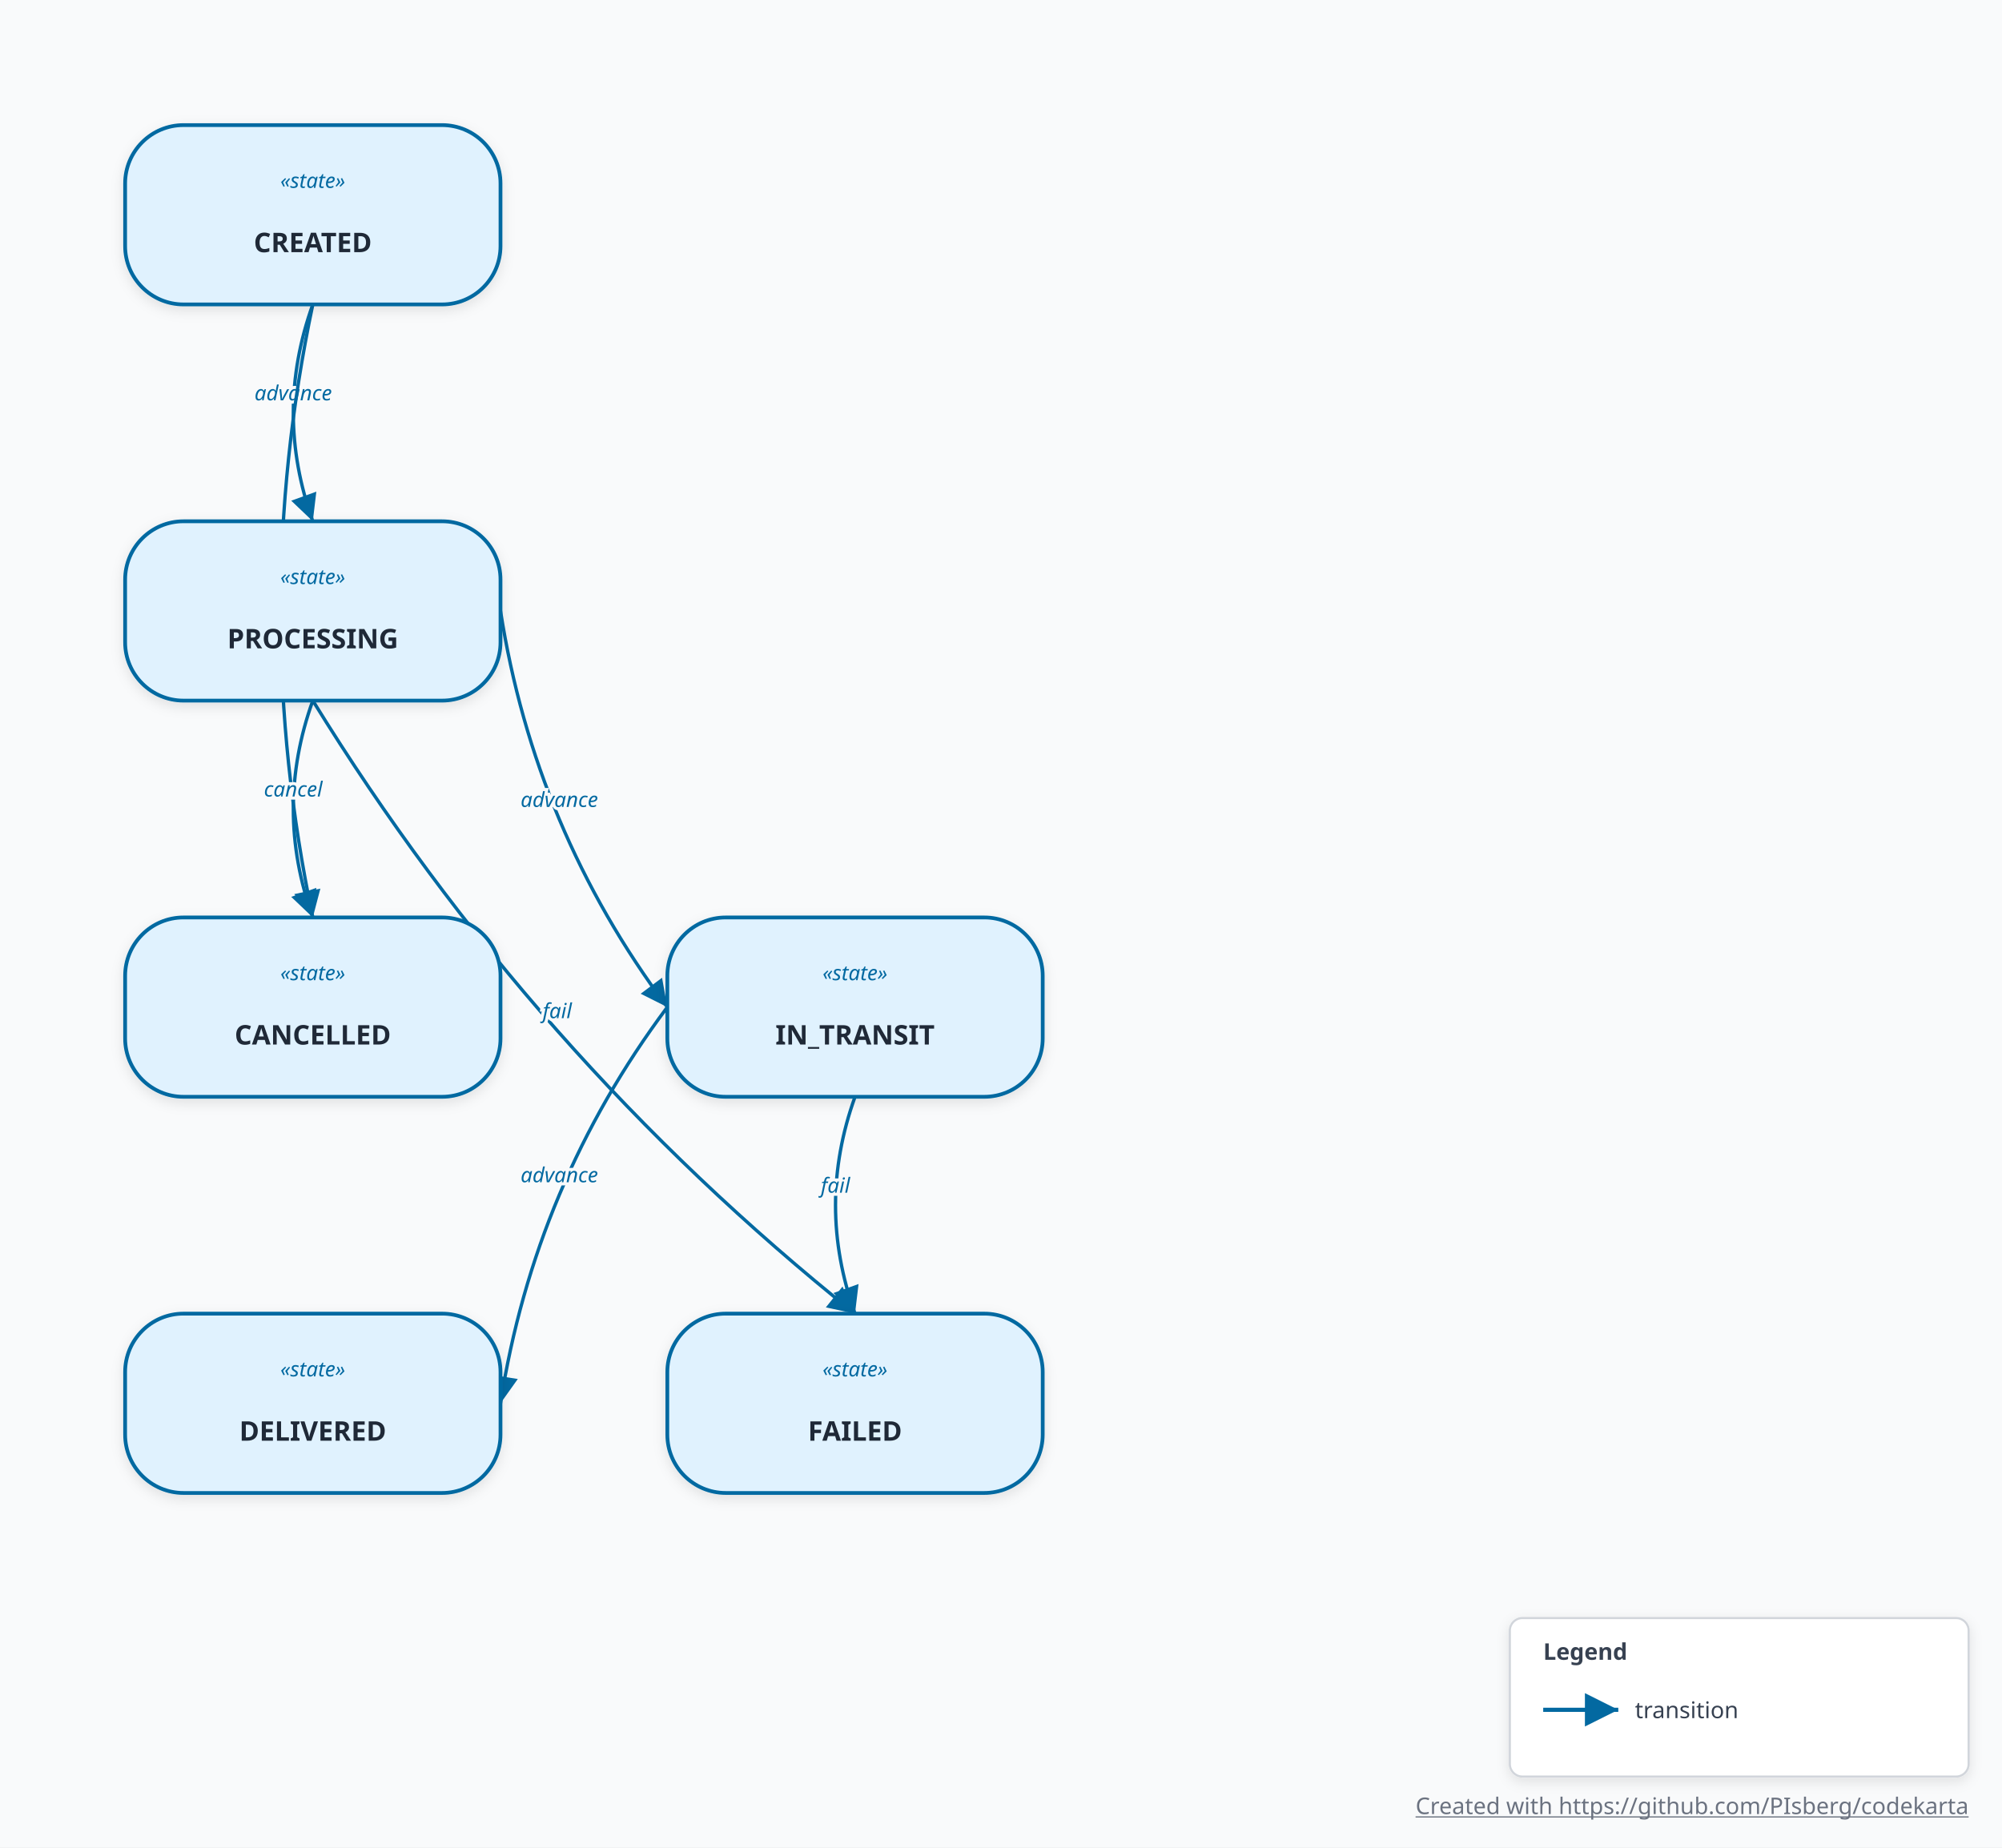
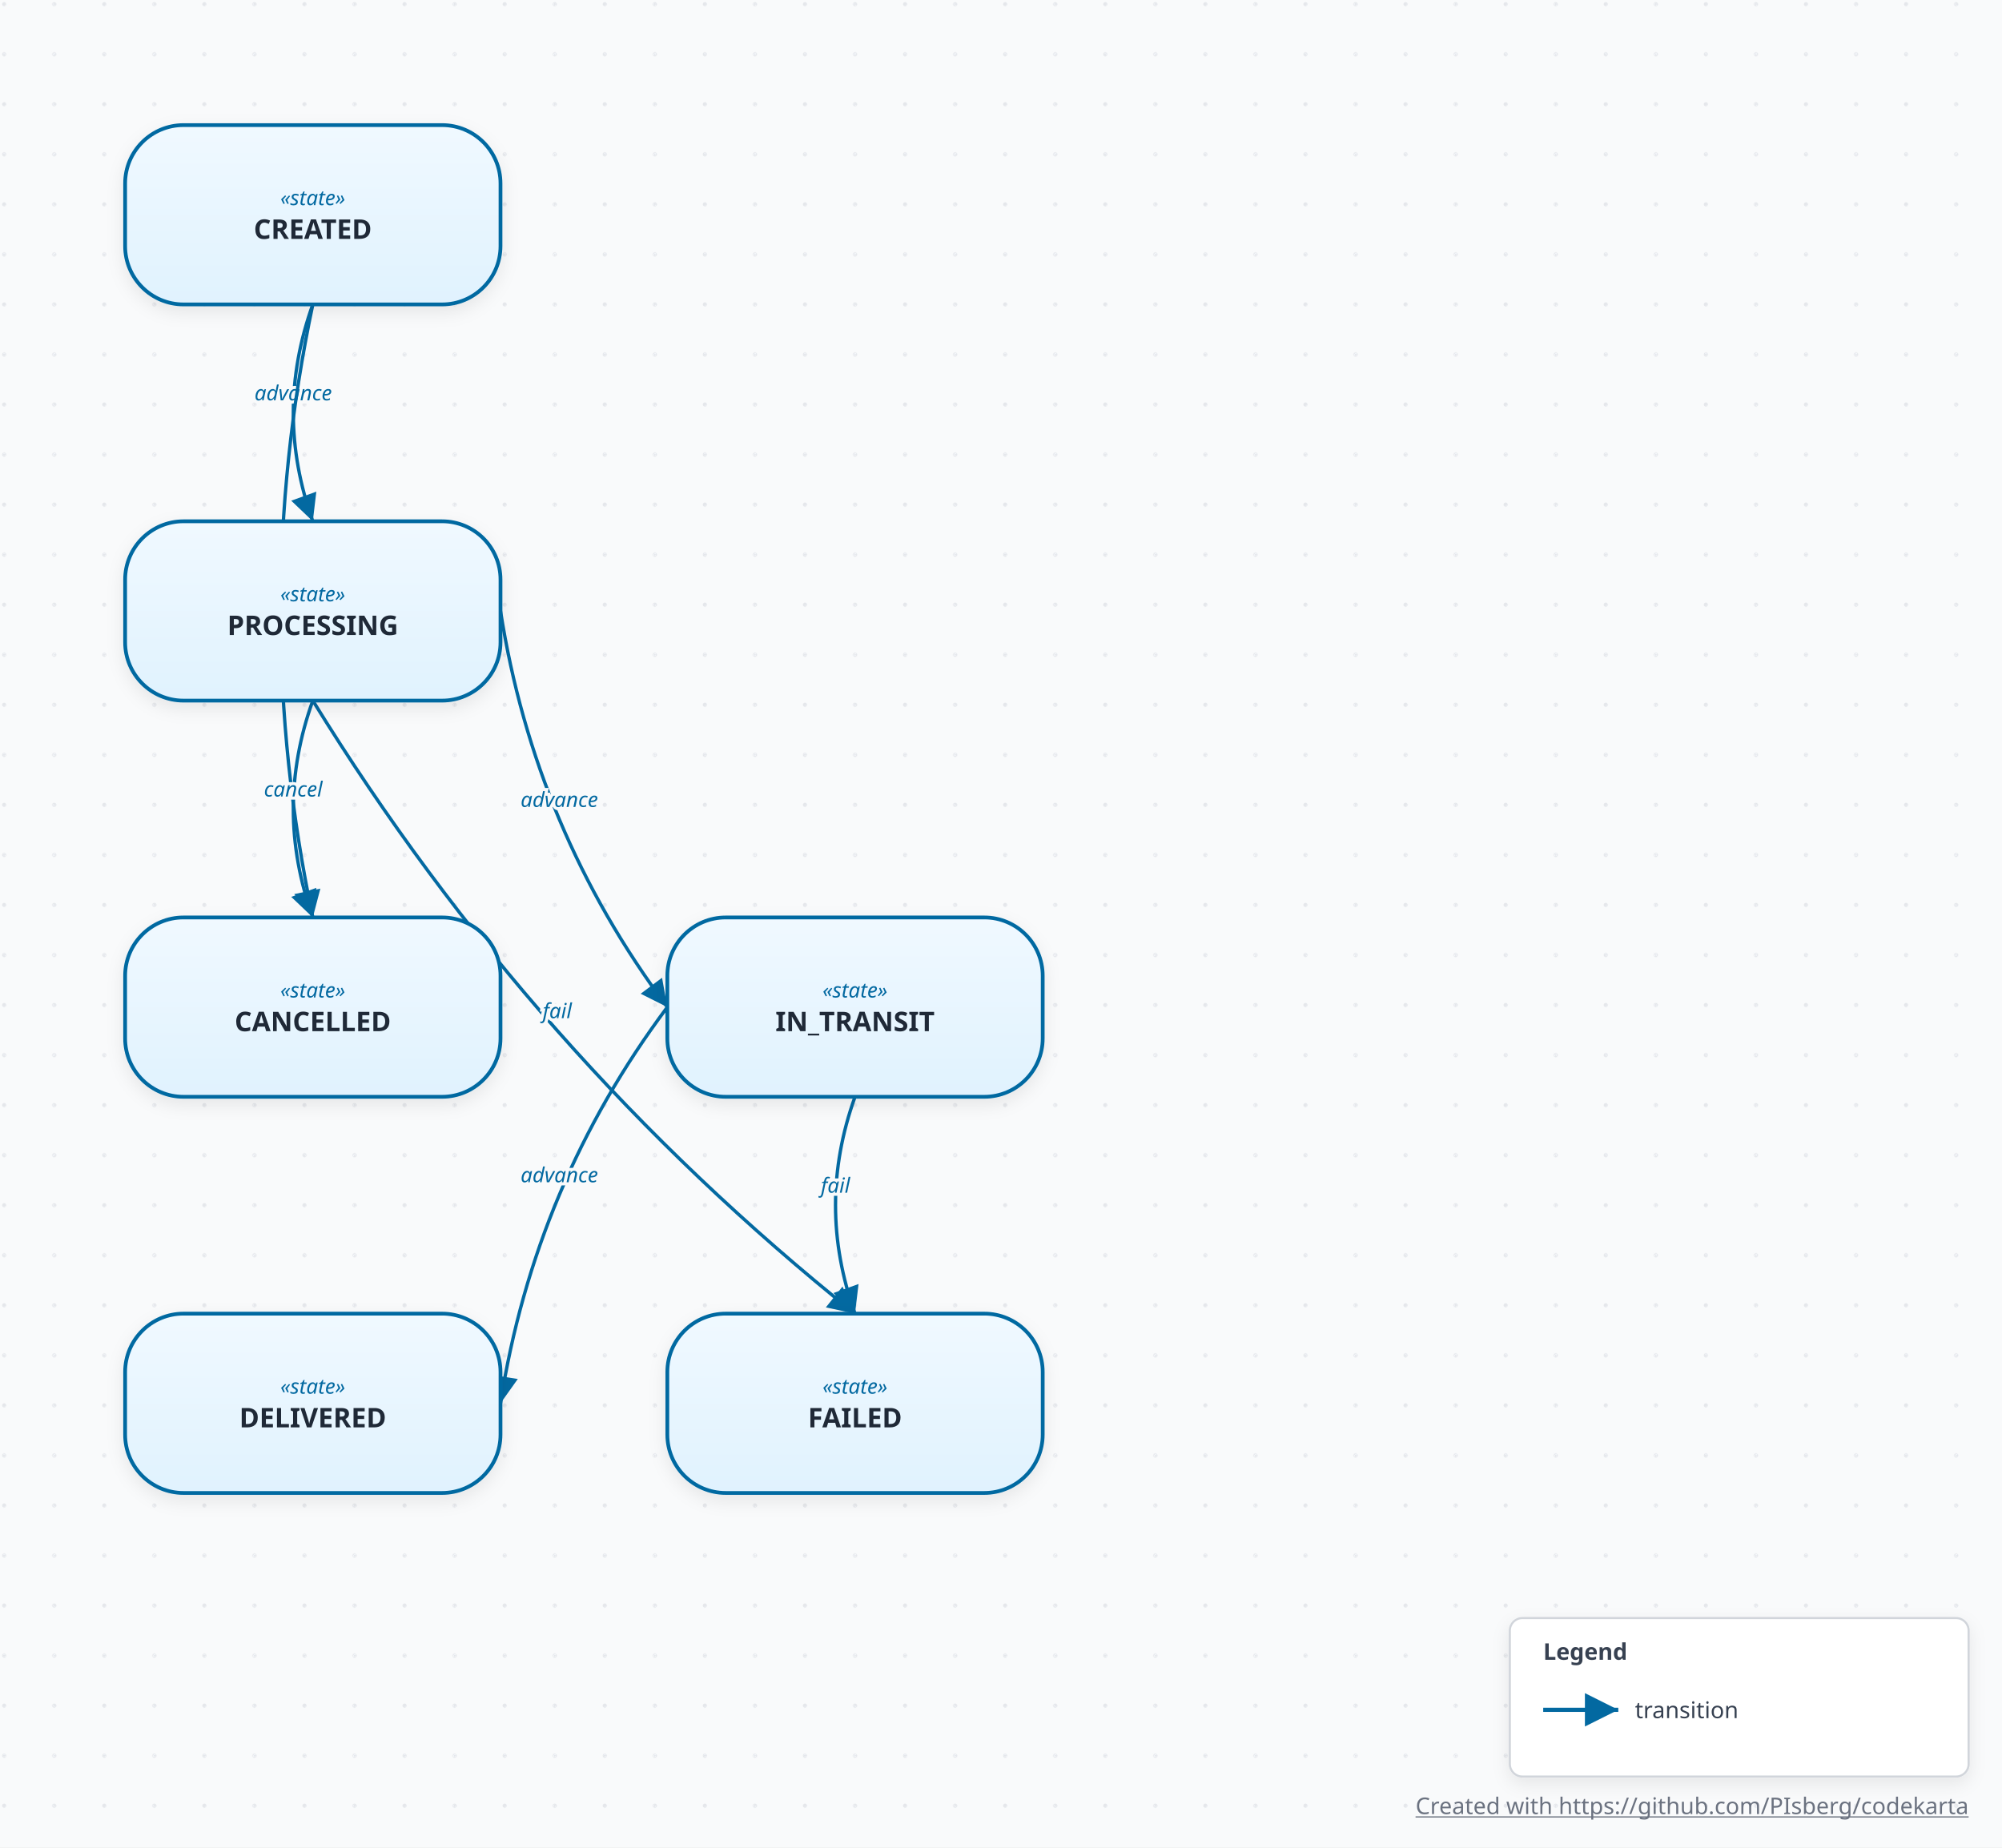
<svg xmlns="http://www.w3.org/2000/svg" width="960" height="886" viewBox="0 0 960 886">
  <defs>
    <style>
- svg { font-family: -apple-system, BlinkMacSystemFont, 'Segoe UI', sans-serif; }
- .node-rect { transition: filter 0.15s; }
- .node-rect:hover { stroke-width: 2.5 !important; }
- .edge-line { stroke-linecap: round; stroke-linejoin: round; }
- .edge-label { paint-order: stroke; stroke: #f9fafb; stroke-width: 3; }
- .diagram-attribution { fill: #6b7280; text-decoration: underline; }
- .diagram-attribution:hover { fill: #374151; text-decoration: underline; }
- .group-rect { }
+ svg { font-family: 'Outfit', 'Inter', -apple-system, BlinkMacSystemFont, 'Segoe UI', sans-serif; }
+ text { font-family: 'Outfit', 'Inter', -apple-system, BlinkMacSystemFont, 'Segoe UI', sans-serif !important; }
+ .node-rect { transition: filter 0.2s ease, stroke-width 0.2s ease, stroke 0.2s ease; }
+ .node-rect:hover { stroke-width: 2.2 !important; filter: drop-shadow(0 8px 16px rgba(15, 23, 42, 0.12)) !important; }
+ .edge-line { stroke-linecap: round; stroke-linejoin: round; transition: stroke-width 0.2s ease; }
+ .edge-line:hover { stroke-width: 2.5 !important; }
+ .edge-label { paint-order: stroke; stroke: #f9fafb; stroke-width: 3; font-weight: 500; }
+ .diagram-attribution { fill: #9ca3af; text-decoration: none; transition: fill 0.2s ease; }
+ .diagram-attribution:hover { fill: #4b5563; text-decoration: underline; }
+ .group-rect { transition: stroke-width 0.2s ease; }
.node-label { pointer-events: none; }
</style>
-     <filter id="nodeShadow" x="-15%" y="-15%" width="130%" height="130%">
-       <feDropShadow dx="0" dy="2" stdDeviation="3" flood-color="#0000001a" />
+     <filter id="nodeShadow" x="-20%" y="-20%" width="140%" height="140%">
+       <feDropShadow dx="0" dy="3" stdDeviation="4" flood-color="#0f172a" flood-opacity="0.08" />
    </filter>
+     <linearGradient id="grad-CLASS" x1="0%" y1="0%" x2="0%" y2="100%">
+       <stop offset="0%" stop-color="#ffffff" />
+       <stop offset="100%" stop-color="#f3f4f6" />
+     </linearGradient>
+     <linearGradient id="grad-INTERFACE" x1="0%" y1="0%" x2="0%" y2="100%">
+       <stop offset="0%" stop-color="#eff6ff" />
+       <stop offset="100%" stop-color="#dbeafe" />
+     </linearGradient>
+     <linearGradient id="grad-MODULE" x1="0%" y1="0%" x2="0%" y2="100%">
+       <stop offset="0%" stop-color="#faf5ff" />
+       <stop offset="100%" stop-color="#ede9fe" />
+     </linearGradient>
+     <linearGradient id="grad-METHOD" x1="0%" y1="0%" x2="0%" y2="100%">
+       <stop offset="0%" stop-color="#fffbeb" />
+       <stop offset="100%" stop-color="#fef3c7" />
+     </linearGradient>
+     <linearGradient id="grad-PACKAGE" x1="0%" y1="0%" x2="0%" y2="100%">
+       <stop offset="0%" stop-color="#ecfdf5" />
+       <stop offset="100%" stop-color="#d1fae5" />
+     </linearGradient>
+     <linearGradient id="grad-EXCEPTION" x1="0%" y1="0%" x2="0%" y2="100%">
+       <stop offset="0%" stop-color="#fef2f2" />
+       <stop offset="100%" stop-color="#fee2e2" />
+     </linearGradient>
+     <linearGradient id="grad-STATE" x1="0%" y1="0%" x2="0%" y2="100%">
+       <stop offset="0%" stop-color="#f0f9ff" />
+       <stop offset="100%" stop-color="#e0f2fe" />
+     </linearGradient>
+     <pattern id="dotGrid" width="24" height="24" patternUnits="userSpaceOnUse">
+       <circle cx="2" cy="2" r="1" fill="#e5e7eb" />
+     </pattern>
    <marker id="marker-filled-0369a1" markerWidth="10" markerHeight="8" refX="8" refY="4" orient="auto">
      <path d="M0,0 L8,4 L0,8 Z" fill="#0369a1" />
    </marker>
  </defs>
  <rect width="960" height="886" fill="#f9fafb" />
-   <path class="edge-line" d="M150.0 146.0 Q131.3 198.0 150.0 250.0" fill="none" stroke="#0369a1" stroke-width="1.6" marker-end="url(#marker-filled-0369a1)" />
-   <text class="edge-label" x="140.6" y="192.0" text-anchor="middle" font-family="sans-serif" font-size="10" fill="#0369a1" font-style="italic">advance</text>
-   <path class="edge-line" d="M240.0 293.0 Q256.4 397.9 320.0 483.0" fill="none" stroke="#0369a1" stroke-width="1.6" marker-end="url(#marker-filled-0369a1)" />
-   <text class="edge-label" x="268.2" y="387.0" text-anchor="middle" font-family="sans-serif" font-size="10" fill="#0369a1" font-style="italic">advance</text>
-   <path class="edge-line" d="M320.0 483.0 Q256.4 568.1 240.0 673.0" fill="none" stroke="#0369a1" stroke-width="1.6" marker-end="url(#marker-filled-0369a1)" />
-   <text class="edge-label" x="268.2" y="567.0" text-anchor="middle" font-family="sans-serif" font-size="10" fill="#0369a1" font-style="italic">advance</text>
-   <path class="edge-line" d="M150.0 336.0 Q254.5 505.6 410.0 630.0" fill="none" stroke="#0369a1" stroke-width="1.6" marker-end="url(#marker-filled-0369a1)" />
-   <text class="edge-label" x="267.2" y="488.3" text-anchor="middle" font-family="sans-serif" font-size="10" fill="#0369a1" font-style="italic">fail</text>
-   <path class="edge-line" d="M410.0 526.0 Q391.3 578.0 410.0 630.0" fill="none" stroke="#0369a1" stroke-width="1.6" marker-end="url(#marker-filled-0369a1)" />
-   <text class="edge-label" x="400.6" y="572.0" text-anchor="middle" font-family="sans-serif" font-size="10" fill="#0369a1" font-style="italic">fail</text>
-   <path class="edge-line" d="M150.0 146.0 Q119.1 293.0 150.0 440.0" fill="none" stroke="#0369a1" stroke-width="1.6" marker-end="url(#marker-filled-0369a1)" />
-   <text class="edge-label" x="134.5" y="287.0" text-anchor="middle" font-family="sans-serif" font-size="10" fill="#0369a1" font-style="italic">cancel</text>
-   <path class="edge-line" d="M150.0 336.0 Q131.3 388.0 150.0 440.0" fill="none" stroke="#0369a1" stroke-width="1.6" marker-end="url(#marker-filled-0369a1)" />
-   <text class="edge-label" x="140.6" y="382.0" text-anchor="middle" font-family="sans-serif" font-size="10" fill="#0369a1" font-style="italic">cancel</text>
+   <rect width="960" height="886" fill="url(#dotGrid)" />
+   <path class="edge-line" data-source="CREATED" data-target="PROCESSING" data-type="TRANSITION" d="M150.0 146.0 Q131.3 198.0 150.0 250.0" fill="none" stroke="#0369a1" stroke-width="1.6" marker-end="url(#marker-filled-0369a1)" />
+   <text class="edge-label" data-source="CREATED" data-target="PROCESSING" data-type="TRANSITION" x="140.6" y="192.0" text-anchor="middle" font-family="sans-serif" font-size="10" fill="#0369a1" font-style="italic">advance</text>
+   <path class="edge-line" data-source="PROCESSING" data-target="IN_TRANSIT" data-type="TRANSITION" d="M240.0 293.0 Q256.4 397.9 320.0 483.0" fill="none" stroke="#0369a1" stroke-width="1.6" marker-end="url(#marker-filled-0369a1)" />
+   <text class="edge-label" data-source="PROCESSING" data-target="IN_TRANSIT" data-type="TRANSITION" x="268.2" y="387.0" text-anchor="middle" font-family="sans-serif" font-size="10" fill="#0369a1" font-style="italic">advance</text>
+   <path class="edge-line" data-source="IN_TRANSIT" data-target="DELIVERED" data-type="TRANSITION" d="M320.0 483.0 Q256.4 568.1 240.0 673.0" fill="none" stroke="#0369a1" stroke-width="1.6" marker-end="url(#marker-filled-0369a1)" />
+   <text class="edge-label" data-source="IN_TRANSIT" data-target="DELIVERED" data-type="TRANSITION" x="268.2" y="567.0" text-anchor="middle" font-family="sans-serif" font-size="10" fill="#0369a1" font-style="italic">advance</text>
+   <path class="edge-line" data-source="PROCESSING" data-target="FAILED" data-type="TRANSITION" d="M150.0 336.0 Q254.5 505.6 410.0 630.0" fill="none" stroke="#0369a1" stroke-width="1.6" marker-end="url(#marker-filled-0369a1)" />
+   <text class="edge-label" data-source="PROCESSING" data-target="FAILED" data-type="TRANSITION" x="267.2" y="488.3" text-anchor="middle" font-family="sans-serif" font-size="10" fill="#0369a1" font-style="italic">fail</text>
+   <path class="edge-line" data-source="IN_TRANSIT" data-target="FAILED" data-type="TRANSITION" d="M410.0 526.0 Q391.3 578.0 410.0 630.0" fill="none" stroke="#0369a1" stroke-width="1.6" marker-end="url(#marker-filled-0369a1)" />
+   <text class="edge-label" data-source="IN_TRANSIT" data-target="FAILED" data-type="TRANSITION" x="400.6" y="572.0" text-anchor="middle" font-family="sans-serif" font-size="10" fill="#0369a1" font-style="italic">fail</text>
+   <path class="edge-line" data-source="CREATED" data-target="CANCELLED" data-type="TRANSITION" d="M150.0 146.0 Q119.1 293.0 150.0 440.0" fill="none" stroke="#0369a1" stroke-width="1.6" marker-end="url(#marker-filled-0369a1)" />
+   <text class="edge-label" data-source="CREATED" data-target="CANCELLED" data-type="TRANSITION" x="134.5" y="287.0" text-anchor="middle" font-family="sans-serif" font-size="10" fill="#0369a1" font-style="italic">cancel</text>
+   <path class="edge-line" data-source="PROCESSING" data-target="CANCELLED" data-type="TRANSITION" d="M150.0 336.0 Q131.3 388.0 150.0 440.0" fill="none" stroke="#0369a1" stroke-width="1.6" marker-end="url(#marker-filled-0369a1)" />
+   <text class="edge-label" data-source="PROCESSING" data-target="CANCELLED" data-type="TRANSITION" x="140.6" y="382.0" text-anchor="middle" font-family="sans-serif" font-size="10" fill="#0369a1" font-style="italic">cancel</text>
  <g id="CREATED">
-     <rect class="node-rect" x="60.0" y="60.0" width="180.0" height="86.0" rx="28.0" fill="#e0f2fe" stroke="#0369a1" stroke-width="1.8" filter="url(#nodeShadow)" />
-     <text class="node-label" x="150.0" y="90.1" text-anchor="middle" font-family="sans-serif" font-size="10" fill="#0369a1" font-style="italic">«state»</text>
-     <text class="node-label" x="150.0" y="115.9" text-anchor="middle" dominant-baseline="central" font-family="sans-serif" font-size="13" font-weight="bold" fill="#1f2937">CREATED</text>
+     <rect class="node-rect" x="60.0" y="60.0" width="180.0" height="86.0" rx="28.0" fill="url(#grad-STATE)" stroke="#0369a1" stroke-width="1.8" filter="url(#nodeShadow)" />
+     <text class="node-label" x="150.0" y="94.5" text-anchor="middle" dominant-baseline="central" font-family="sans-serif" font-size="10" fill="#0369a1" font-style="italic">«state»</text>
+     <text class="node-label" x="150.0" y="109.5" text-anchor="middle" dominant-baseline="central" font-family="sans-serif" font-size="13.0" font-weight="bold" fill="#1f2937">CREATED</text>
  </g>
  <g id="PROCESSING">
-     <rect class="node-rect" x="60.0" y="250.0" width="180.0" height="86.0" rx="28.0" fill="#e0f2fe" stroke="#0369a1" stroke-width="1.8" filter="url(#nodeShadow)" />
-     <text class="node-label" x="150.0" y="280.1" text-anchor="middle" font-family="sans-serif" font-size="10" fill="#0369a1" font-style="italic">«state»</text>
-     <text class="node-label" x="150.0" y="305.9" text-anchor="middle" dominant-baseline="central" font-family="sans-serif" font-size="13" font-weight="bold" fill="#1f2937">PROCESSING</text>
+     <rect class="node-rect" x="60.0" y="250.0" width="180.0" height="86.0" rx="28.0" fill="url(#grad-STATE)" stroke="#0369a1" stroke-width="1.8" filter="url(#nodeShadow)" />
+     <text class="node-label" x="150.0" y="284.5" text-anchor="middle" dominant-baseline="central" font-family="sans-serif" font-size="10" fill="#0369a1" font-style="italic">«state»</text>
+     <text class="node-label" x="150.0" y="299.5" text-anchor="middle" dominant-baseline="central" font-family="sans-serif" font-size="13.0" font-weight="bold" fill="#1f2937">PROCESSING</text>
  </g>
  <g id="IN_TRANSIT">
-     <rect class="node-rect" x="320.0" y="440.0" width="180.0" height="86.0" rx="28.0" fill="#e0f2fe" stroke="#0369a1" stroke-width="1.8" filter="url(#nodeShadow)" />
-     <text class="node-label" x="410.0" y="470.1" text-anchor="middle" font-family="sans-serif" font-size="10" fill="#0369a1" font-style="italic">«state»</text>
-     <text class="node-label" x="410.0" y="495.9" text-anchor="middle" dominant-baseline="central" font-family="sans-serif" font-size="13" font-weight="bold" fill="#1f2937">IN_TRANSIT</text>
+     <rect class="node-rect" x="320.0" y="440.0" width="180.0" height="86.0" rx="28.0" fill="url(#grad-STATE)" stroke="#0369a1" stroke-width="1.8" filter="url(#nodeShadow)" />
+     <text class="node-label" x="410.0" y="474.5" text-anchor="middle" dominant-baseline="central" font-family="sans-serif" font-size="10" fill="#0369a1" font-style="italic">«state»</text>
+     <text class="node-label" x="410.0" y="489.5" text-anchor="middle" dominant-baseline="central" font-family="sans-serif" font-size="13.0" font-weight="bold" fill="#1f2937">IN_TRANSIT</text>
  </g>
  <g id="DELIVERED">
-     <rect class="node-rect" x="60.0" y="630.0" width="180.0" height="86.0" rx="28.0" fill="#e0f2fe" stroke="#0369a1" stroke-width="1.8" filter="url(#nodeShadow)" />
-     <text class="node-label" x="150.0" y="660.1" text-anchor="middle" font-family="sans-serif" font-size="10" fill="#0369a1" font-style="italic">«state»</text>
-     <text class="node-label" x="150.0" y="685.9" text-anchor="middle" dominant-baseline="central" font-family="sans-serif" font-size="13" font-weight="bold" fill="#1f2937">DELIVERED</text>
+     <rect class="node-rect" x="60.0" y="630.0" width="180.0" height="86.0" rx="28.0" fill="url(#grad-STATE)" stroke="#0369a1" stroke-width="1.8" filter="url(#nodeShadow)" />
+     <text class="node-label" x="150.0" y="664.5" text-anchor="middle" dominant-baseline="central" font-family="sans-serif" font-size="10" fill="#0369a1" font-style="italic">«state»</text>
+     <text class="node-label" x="150.0" y="679.5" text-anchor="middle" dominant-baseline="central" font-family="sans-serif" font-size="13.0" font-weight="bold" fill="#1f2937">DELIVERED</text>
  </g>
  <g id="FAILED">
-     <rect class="node-rect" x="320.0" y="630.0" width="180.0" height="86.0" rx="28.0" fill="#e0f2fe" stroke="#0369a1" stroke-width="1.8" filter="url(#nodeShadow)" />
-     <text class="node-label" x="410.0" y="660.1" text-anchor="middle" font-family="sans-serif" font-size="10" fill="#0369a1" font-style="italic">«state»</text>
-     <text class="node-label" x="410.0" y="685.9" text-anchor="middle" dominant-baseline="central" font-family="sans-serif" font-size="13" font-weight="bold" fill="#1f2937">FAILED</text>
+     <rect class="node-rect" x="320.0" y="630.0" width="180.0" height="86.0" rx="28.0" fill="url(#grad-STATE)" stroke="#0369a1" stroke-width="1.8" filter="url(#nodeShadow)" />
+     <text class="node-label" x="410.0" y="664.5" text-anchor="middle" dominant-baseline="central" font-family="sans-serif" font-size="10" fill="#0369a1" font-style="italic">«state»</text>
+     <text class="node-label" x="410.0" y="679.5" text-anchor="middle" dominant-baseline="central" font-family="sans-serif" font-size="13.0" font-weight="bold" fill="#1f2937">FAILED</text>
  </g>
  <g id="CANCELLED">
-     <rect class="node-rect" x="60.0" y="440.0" width="180.0" height="86.0" rx="28.0" fill="#e0f2fe" stroke="#0369a1" stroke-width="1.8" filter="url(#nodeShadow)" />
-     <text class="node-label" x="150.0" y="470.1" text-anchor="middle" font-family="sans-serif" font-size="10" fill="#0369a1" font-style="italic">«state»</text>
-     <text class="node-label" x="150.0" y="495.9" text-anchor="middle" dominant-baseline="central" font-family="sans-serif" font-size="13" font-weight="bold" fill="#1f2937">CANCELLED</text>
+     <rect class="node-rect" x="60.0" y="440.0" width="180.0" height="86.0" rx="28.0" fill="url(#grad-STATE)" stroke="#0369a1" stroke-width="1.8" filter="url(#nodeShadow)" />
+     <text class="node-label" x="150.0" y="474.5" text-anchor="middle" dominant-baseline="central" font-family="sans-serif" font-size="10" fill="#0369a1" font-style="italic">«state»</text>
+     <text class="node-label" x="150.0" y="489.5" text-anchor="middle" dominant-baseline="central" font-family="sans-serif" font-size="13.0" font-weight="bold" fill="#1f2937">CANCELLED</text>
  </g>
  <rect x="724.0" y="776.0" width="220.0" height="76.0" rx="6" fill="#ffffff" stroke="#d1d5db" stroke-width="1" filter="url(#nodeShadow)" />
  <text x="740.0" y="796.0" font-family="sans-serif" font-size="11" font-weight="bold" fill="#374151">Legend</text>
  <line x1="740.0" y1="820.0" x2="776.0" y2="820.0" stroke="#0369a1" stroke-width="2" marker-end="url(#marker-filled-0369a1)" />
  <text x="784.0" y="824.0" font-family="sans-serif" font-size="11" fill="#374151">transition</text>
  <a class="diagram-attribution" href="https://github.com/PIsberg/codekarta" target="_blank" rel="noopener noreferrer">
    <text x="944.0" y="870.0" text-anchor="end" font-family="sans-serif" font-size="11" fill="#6b7280" text-decoration="underline">Created with https://github.com/PIsberg/codekarta</text>
  </a>
</svg>
